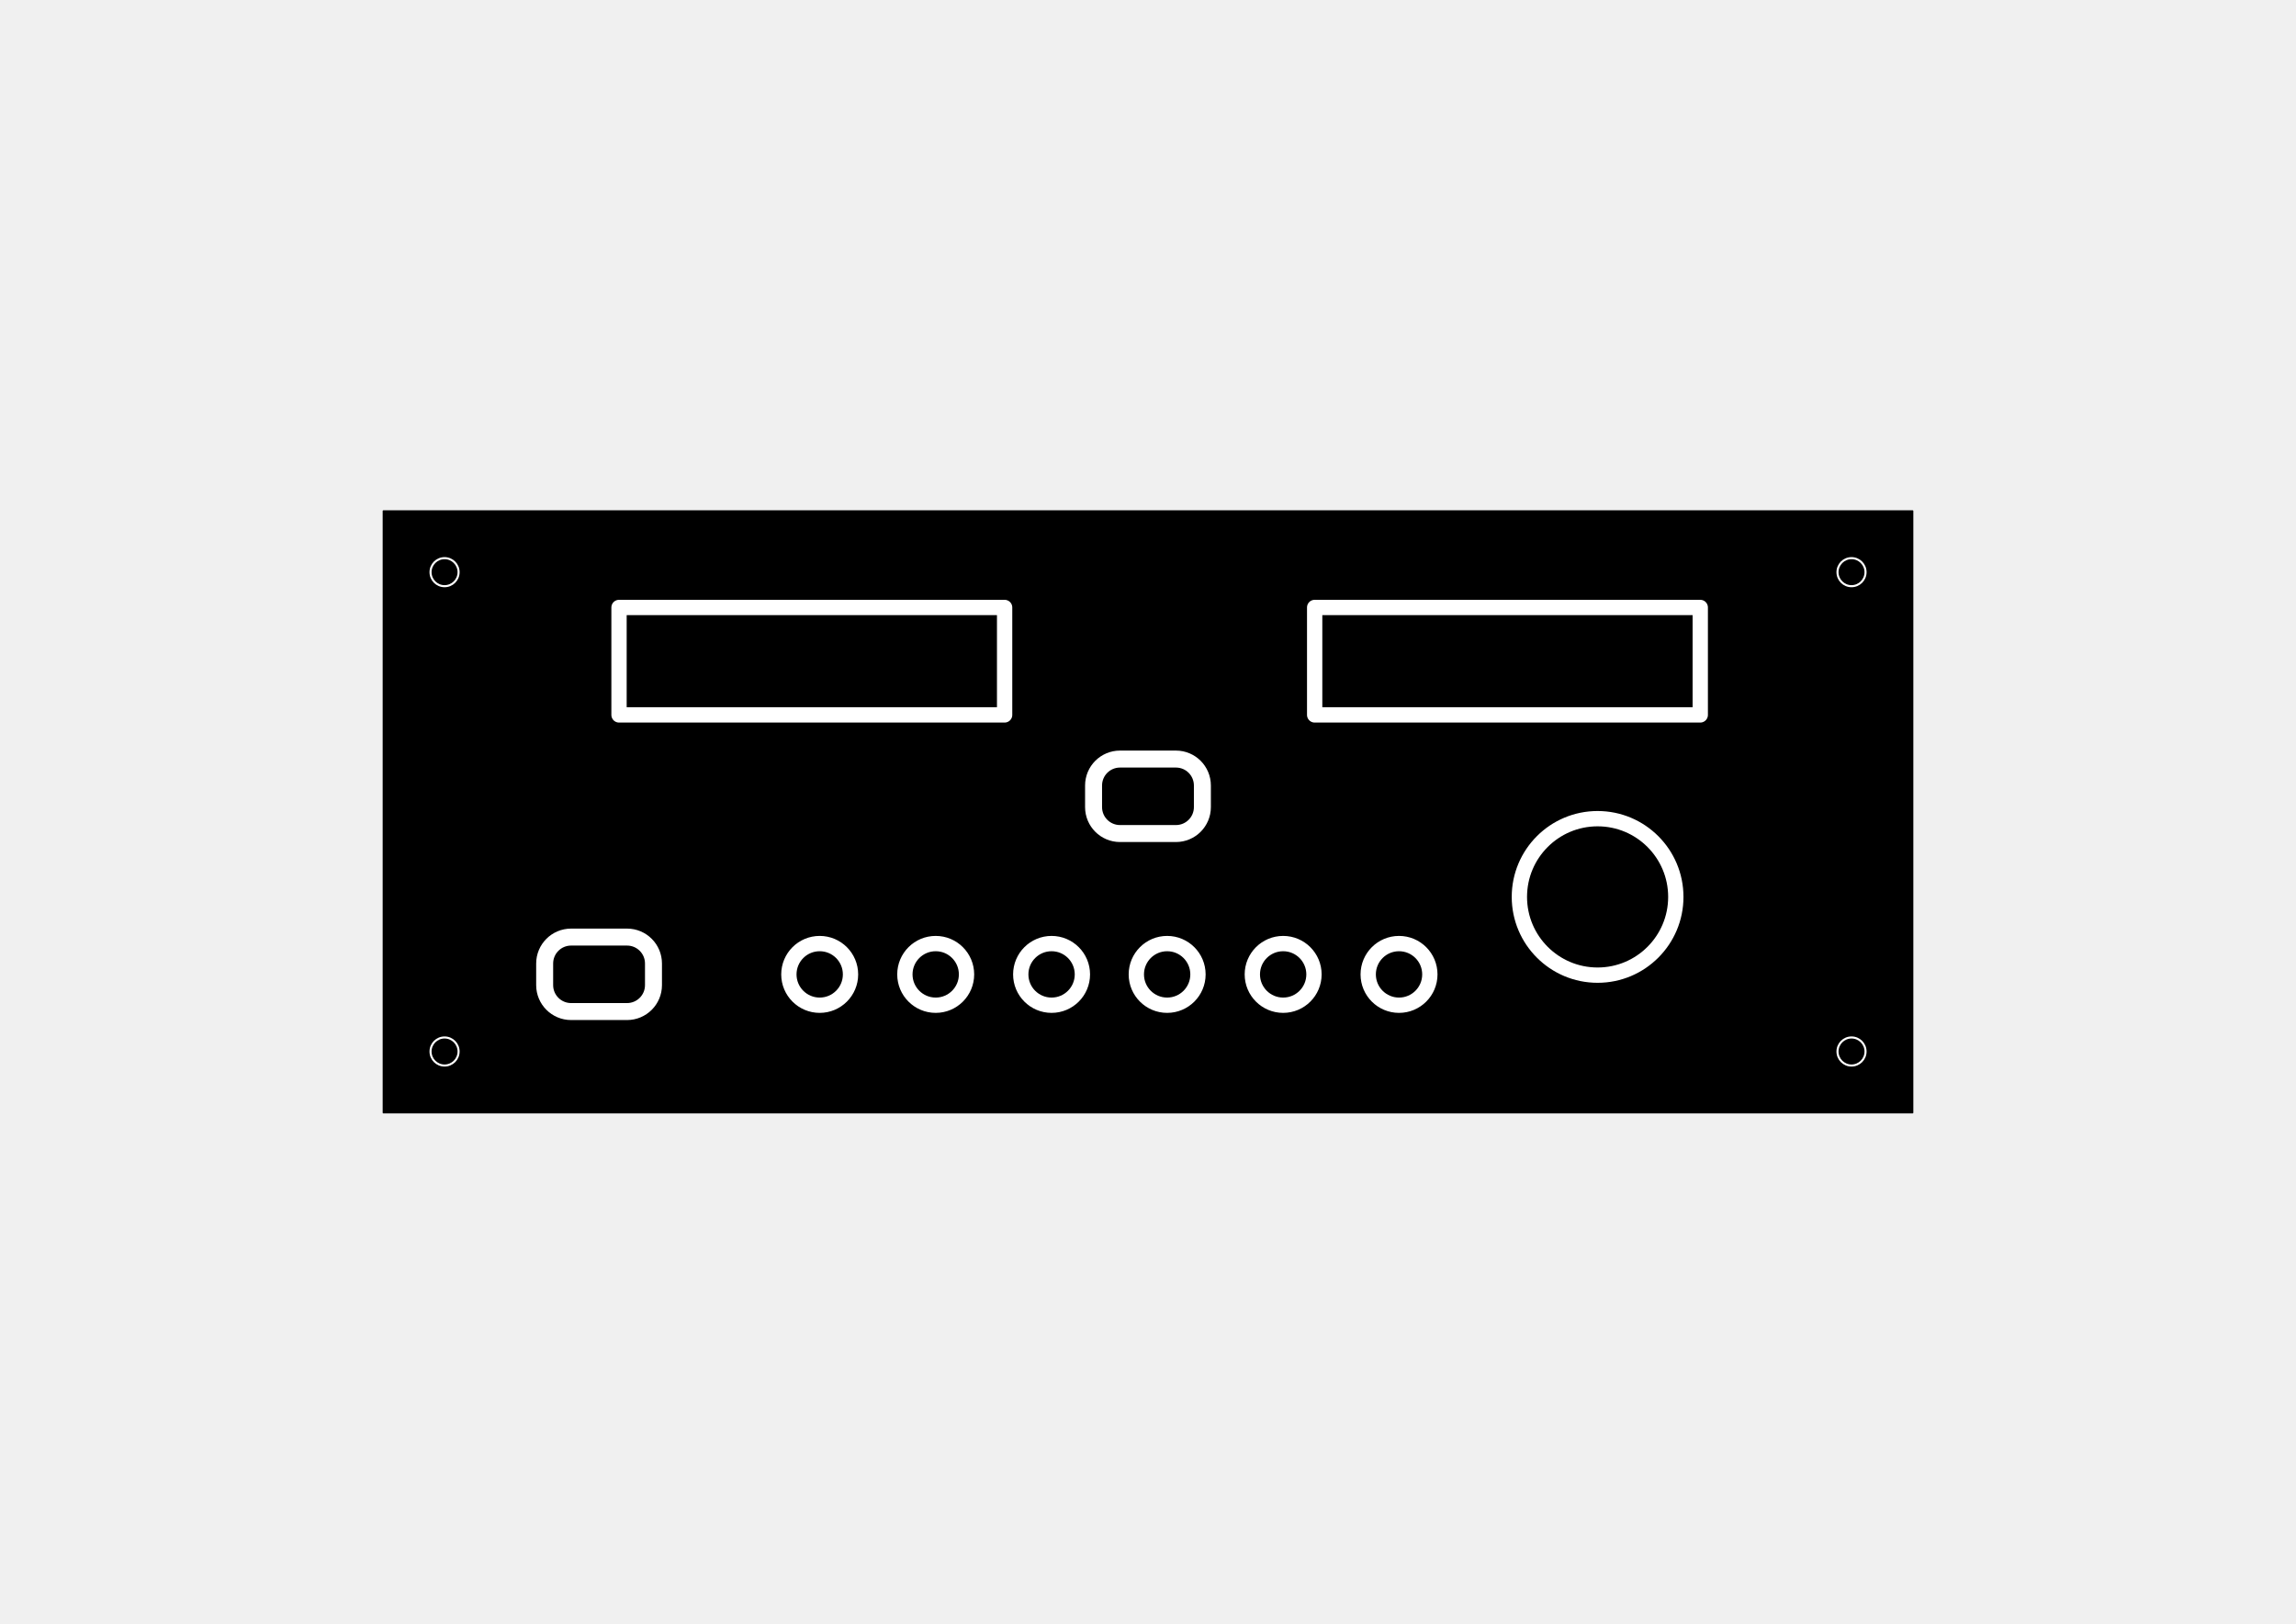
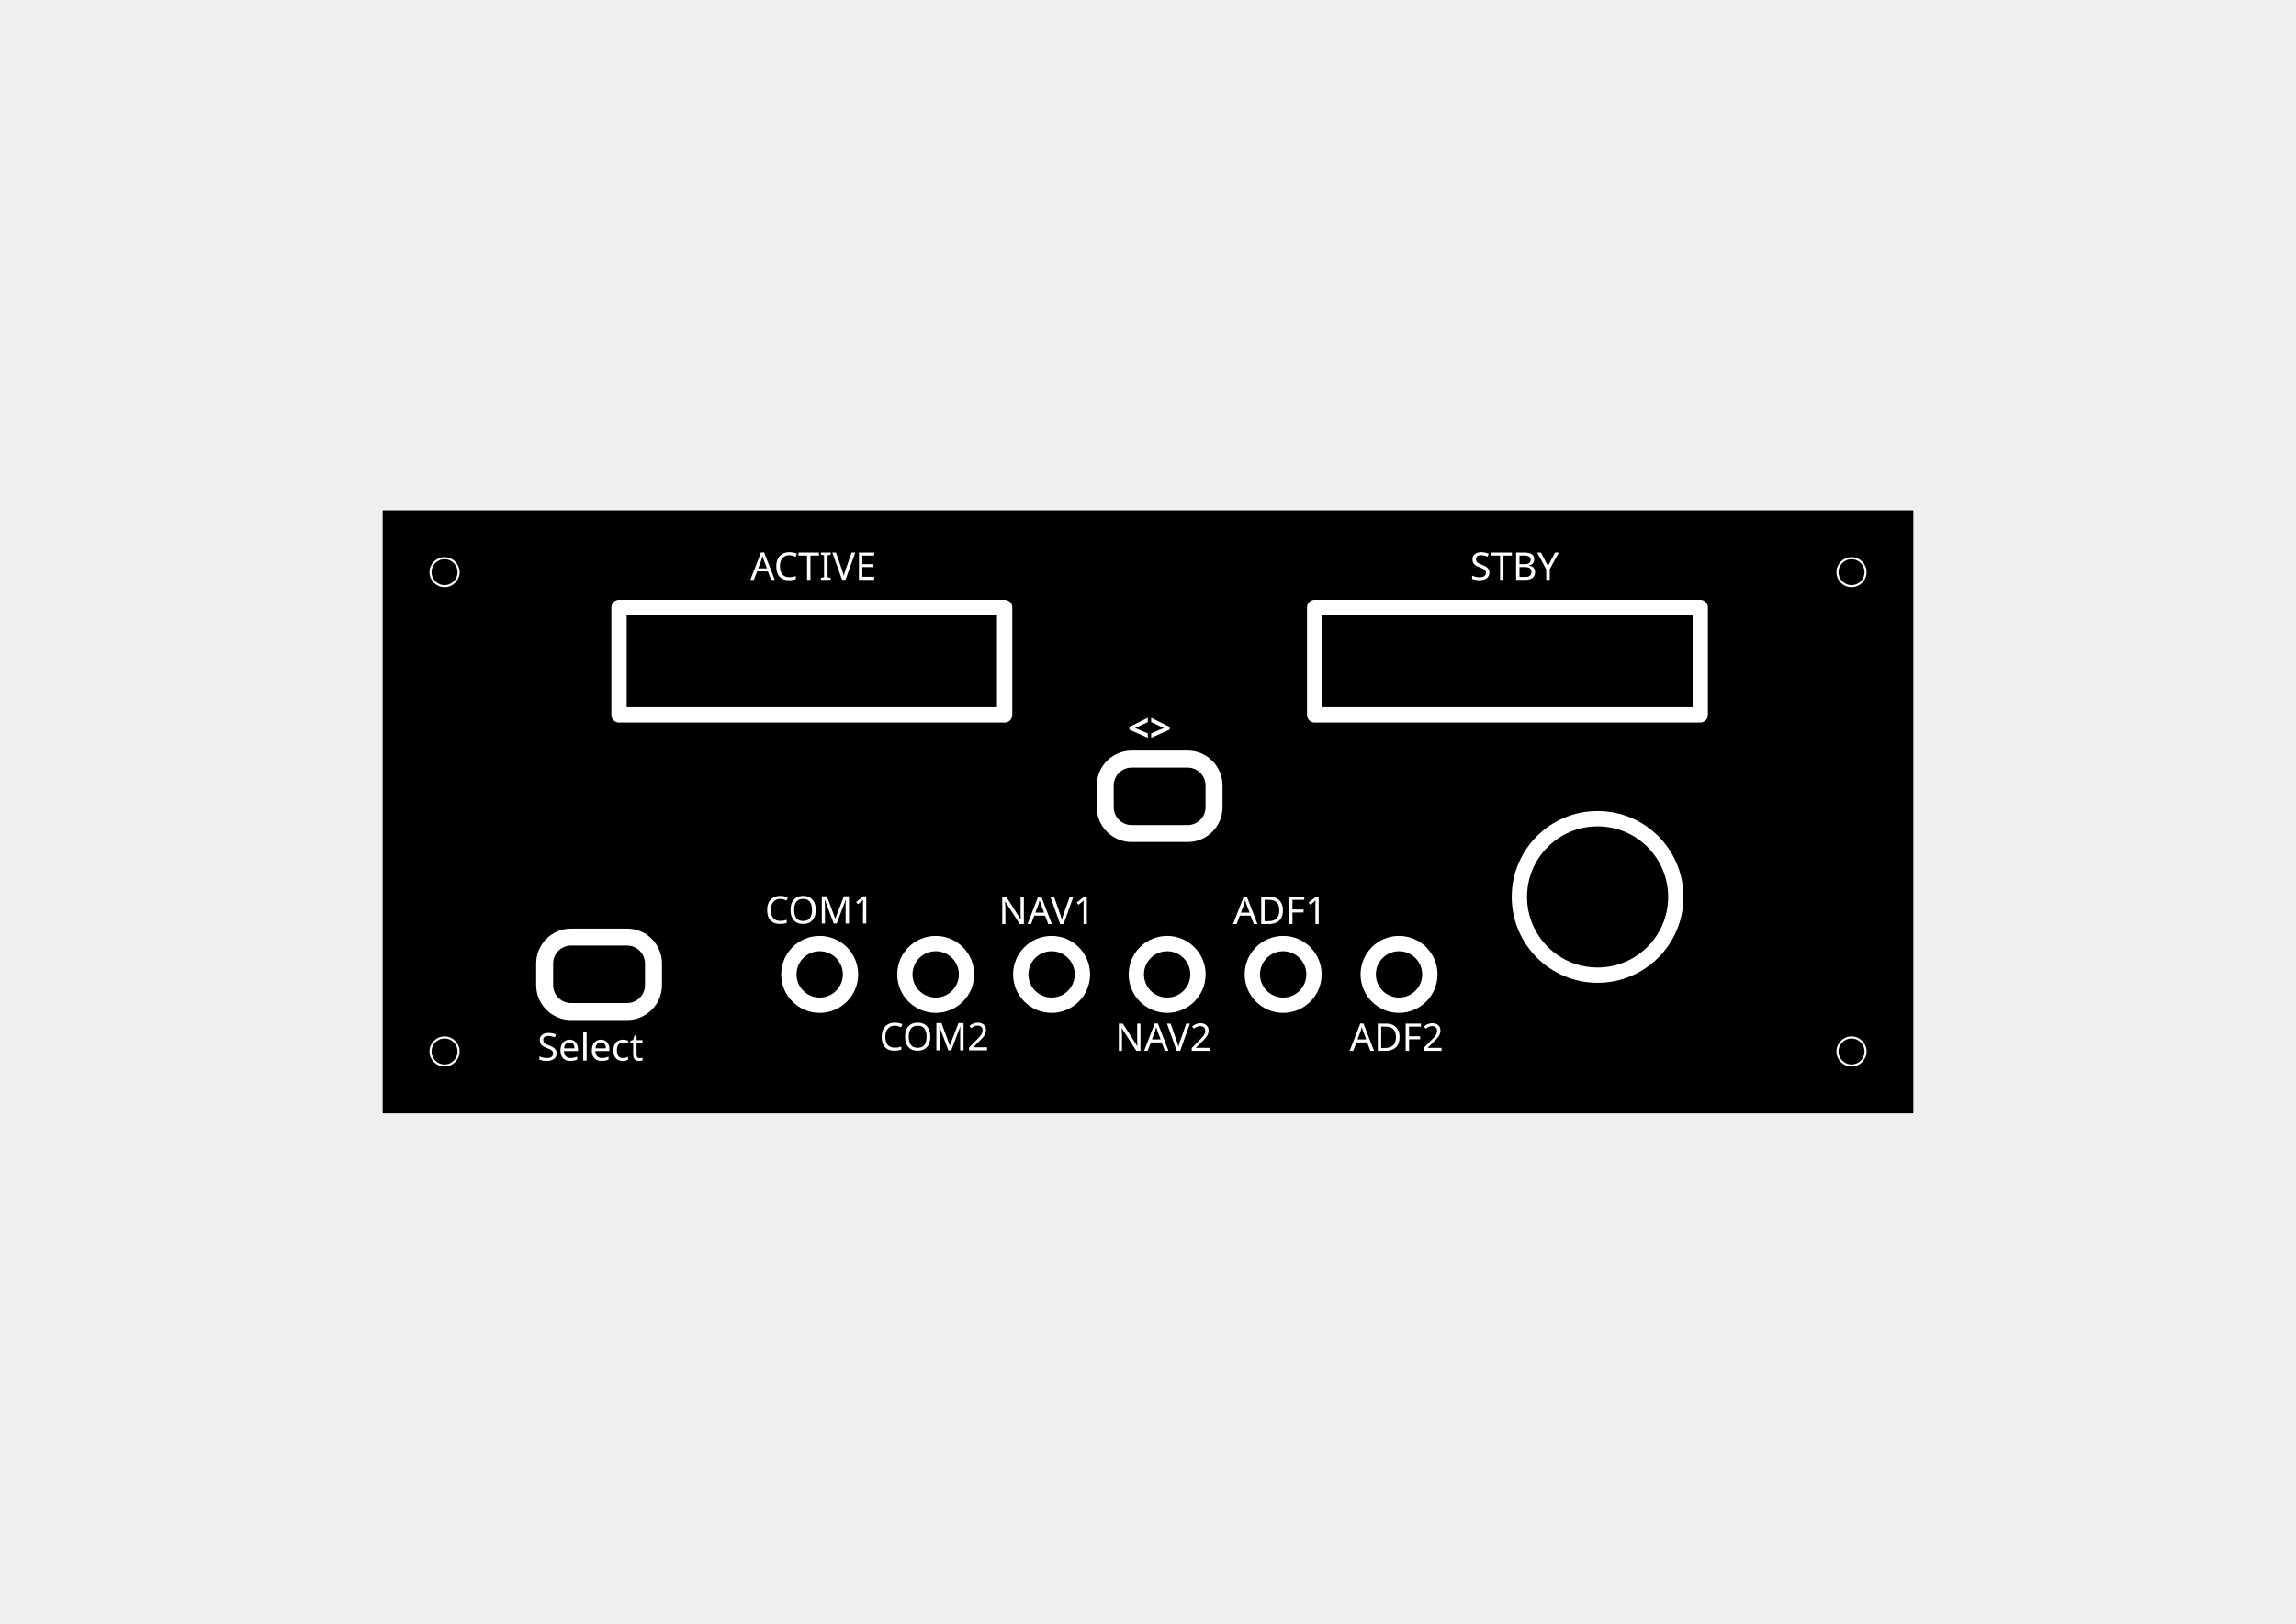
<svg xmlns="http://www.w3.org/2000/svg" version="1.1" width="297mm" height="210mm" viewBox="0 0 297 210" id="svg4434">
  <defs id="defs4350">
    <radialGradient id="radialGradient3661" gradientUnits="userSpaceOnUse" cy="29.149" cx="282.65" gradientTransform="matrix(0.14777,0.23089,-0.2468,0.15795,244.682,122.383)" r="19.571">
      <stop stop-color="#71b2f8" offset="0" id="stop4340" />
      <stop stop-color="#002795" offset="1" id="stop4342" />
    </radialGradient>
    <radialGradient id="radialGradient3817" gradientUnits="userSpaceOnUse" cy="33.9" cx="270.58" gradientTransform="matrix(0.26631,0.065024,-0.17931,0.73438,210.332,148.062)" r="19.571">
      <stop stop-color="#ff6d0f" offset="0" id="stop4345" />
      <stop stop-color="#ff1000" offset="1" id="stop4347" />
    </radialGradient>
  </defs>
  <g id="layer1" style="display:inline;opacity:1">
    <g id="g4538" style="fill:none;stroke:#000000">
      <g transform="matrix(1,0,0,-1,142.5,159)" id="g4431" style="fill:none;stroke:#000000;stroke-width:0.1;stroke-linecap:butt;stroke-linejoin:miter">
        <path id="1" d="M -89,19 V 89" style="fill:none;stroke:#000000" />
        <path id="2" d="M -89,89 H 101" style="fill:none;stroke:#000000" />
        <path id="3" d="M -89,19 H 101" style="fill:none;stroke:#000000" />
        <path id="4" d="M 101,19 V 89" style="fill:none;stroke:#000000" />
        <path id="5" d="m -61.5,67.5 h 48" style="fill:none;stroke:#000000" />
        <path id="6" d="m -61.5,79.5 v -12" style="fill:none;stroke:#000000" />
        <path id="7" d="m -61.5,79.5 h 48" style="fill:none;stroke:#000000" />
        <path id="8" d="m -13.5,79.5 v -12" style="fill:none;stroke:#000000" />
        <path id="9" d="m 28.5,67.5 h 48" style="fill:none;stroke:#000000" />
        <path id="10" d="m 28.5,79.5 v -12" style="fill:none;stroke:#000000" />
        <path id="11" d="m 28.5,79.5 h 48" style="fill:none;stroke:#000000" />
        <path id="12" d="m 76.5,79.5 v -12" style="fill:none;stroke:#000000" />
        <circle cx="64.15" cy="43" r="6.3" id="circle4369" style="fill:none;stroke:#000000" />
        <path d="M -68.5,36.8 A 2.5,2.5 0 0 1 -70,36.3" id="path4371" style="fill:none;stroke:#000000" />
        <path d="m -70,36.3 a 2.5,2.5 0 0 1 -1,-2" id="path4373" style="fill:none;stroke:#000000" />
        <path id="16" d="m -61.5,36.8 h -7" style="fill:none;stroke:#000000" />
        <path d="m -60,36.3 a 2.5,2.5 0 0 1 -1.5,0.5" id="path4376" style="fill:none;stroke:#000000" />
        <path d="m -59,34.3 a 2.5,2.5 0 0 1 -1,2" id="path4378" style="fill:none;stroke:#000000" />
        <path id="19" d="m -71,31.7 v 2.6" style="fill:none;stroke:#000000" />
        <path d="m -70,29.7 a 2.5,2.5 0 0 1 1.5,-0.5" id="path4381" style="fill:none;stroke:#000000" />
        <path d="m -71,31.7 a 2.5,2.5 0 0 1 1,-2" id="path4383" style="fill:none;stroke:#000000" />
        <path id="22" d="m -59,31.7 v 2.6" style="fill:none;stroke:#000000" />
        <path d="m -61.5,29.2 a 2.5,2.5 0 0 1 1.5,0.5" id="path4386" style="fill:none;stroke:#000000" />
        <path d="m -60,29.7 a 2.5,2.5 0 0 1 1,2" id="path4388" style="fill:none;stroke:#000000" />
        <path id="25" d="m -61.5,29.2 h -7" style="fill:none;stroke:#000000" />
        <path d="M 2.5,59.8 A 2.5,2.5 0 0 1 1,59.3" id="path4391" style="fill:none;stroke:#000000" />
        <path d="m 1,59.3 a 2.5,2.5 0 0 1 -1,-2" id="path4393" style="fill:none;stroke:#000000" />
        <path id="28" d="m 9.5,59.8 h -7" style="fill:none;stroke:#000000" />
        <path d="M 11,59.3 A 2.5,2.5 0 0 1 9.5,59.8" id="path4396" style="fill:none;stroke:#000000" />
        <path d="m 12,57.3 a 2.5,2.5 0 0 1 -1,2" id="path4398" style="fill:none;stroke:#000000" />
        <path id="31" d="m 0,54.7 v 2.6" style="fill:none;stroke:#000000" />
        <path d="M 1,52.7 A 2.5,2.5 0 0 1 2.5,52.2" id="path4401" style="fill:none;stroke:#000000" />
        <path d="m 0,54.7 a 2.5,2.5 0 0 1 1,-2" id="path4403" style="fill:none;stroke:#000000" />
        <path id="34" d="m 12,54.7 v 2.6" style="fill:none;stroke:#000000" />
        <path d="M 9.5,52.2 A 2.5,2.5 0 0 1 11,52.7" id="path4406" style="fill:none;stroke:#000000" />
        <path d="m 11,52.7 a 2.5,2.5 0 0 1 1,2" id="path4408" style="fill:none;stroke:#000000" />
        <path id="37" d="m 9.5,52.2 h -7" style="fill:none;stroke:#000000" />
        <circle cx="-21.5" cy="33" r="3.6" id="circle4411" style="fill:none;stroke:#000000" />
        <circle cx="23.5" cy="33" r="3.6" id="circle4413" style="fill:none;stroke:#000000" />
        <circle cx="38.5" cy="33" r="3.6" id="circle4415" style="fill:none;stroke:#000000" />
        <circle cx="-36.5" cy="33" r="3.6" id="circle4417" style="fill:none;stroke:#000000" />
        <circle cx="-6.5" cy="33" r="3.6" id="circle4419" style="fill:none;stroke:#000000" />
        <circle cx="8.5" cy="33" r="3.6" id="circle4421" style="fill:none;stroke:#000000" />
        <circle cx="-85" cy="23" r="1.8" id="circle4423" style="fill:none;stroke:#000000" />
        <circle cx="97" cy="23" r="1.8" id="circle4425" style="fill:none;stroke:#000000" />
        <circle cx="97" cy="85" r="1.8" id="circle4427" style="fill:none;stroke:#000000" />
        <circle cx="-85" cy="85" r="1.8" id="circle4429" style="fill:none;stroke:#000000" />
      </g>
    </g>
    <rect style="opacity:1;fill:#000000;fill-opacity:1;stroke:#000000;stroke-width:0.178;stroke-linejoin:round;stroke-miterlimit:4;stroke-dasharray:none;stroke-opacity:1" id="rect3152" width="197.822" height="77.822" x="49.589" y="66.089" ry="0" />
  </g>
  <g id="layer2" style="display:inline;opacity:1">
    <rect style="display:inline;opacity:1;fill:#000000;fill-opacity:1;stroke:#ffffff;stroke-width:1.98;stroke-linejoin:round;stroke-miterlimit:4;stroke-dasharray:none;stroke-opacity:1" id="rect2613" width="49.879" height="13.895" x="80.074" y="78.566" />
    <rect style="display:inline;opacity:1;fill:#000000;fill-opacity:1;stroke:#ffffff;stroke-width:1.98;stroke-linejoin:round;stroke-miterlimit:4;stroke-dasharray:none;stroke-opacity:1" id="rect2613-3" width="49.879" height="13.895" x="170.059" y="78.566" />
-     <rect style="opacity:1;fill:#000000;fill-opacity:1;stroke:#ffffff;stroke-width:2.196;stroke-linejoin:round;stroke-miterlimit:4;stroke-dasharray:none;stroke-opacity:1" id="rect2631" width="14.076" height="9.631" x="141.459" y="98.174" ry="3.417" />
+     <rect style="opacity:1;fill:#000000;fill-opacity:1;stroke:#ffffff;stroke-width:2.196;stroke-linejoin:round;stroke-miterlimit:4;stroke-dasharray:none;stroke-opacity:1" id="rect2631" width="14.076" height="9.631" x="142.967" y="98.174" ry="3.417" />
    <rect style="display:inline;opacity:1;fill:#000000;fill-opacity:1;stroke:#ffffff;stroke-width:2.196;stroke-linejoin:round;stroke-miterlimit:4;stroke-dasharray:none;stroke-opacity:1" id="rect2631-6" width="14.076" height="9.631" x="70.455" y="121.197" ry="3.417" />
    <ellipse style="fill:#000000;fill-rule:evenodd;stroke:#ffffff;stroke-width:1.98;stroke-miterlimit:4;stroke-dasharray:none" id="path880" cx="106.032" cy="126.023" rx="3.987" ry="3.987" />
    <ellipse style="display:inline;opacity:1;fill:#000000;fill-rule:evenodd;stroke:#ffffff;stroke-width:1.98;stroke-miterlimit:4;stroke-dasharray:none" id="path880-3" cx="121.038" cy="126.023" rx="3.987" ry="3.987" />
    <ellipse style="display:inline;opacity:1;fill:#000000;fill-rule:evenodd;stroke:#ffffff;stroke-width:1.98;stroke-miterlimit:4;stroke-dasharray:none" id="path880-3-6" cx="136.027" cy="126.023" rx="3.987" ry="3.987" />
    <ellipse style="display:inline;opacity:1;fill:#000000;fill-rule:evenodd;stroke:#ffffff;stroke-width:1.98;stroke-miterlimit:4;stroke-dasharray:none" id="path880-7" cx="150.977" cy="126.023" rx="3.987" ry="3.987" />
    <ellipse style="display:inline;opacity:1;fill:#000000;fill-rule:evenodd;stroke:#ffffff;stroke-width:1.98;stroke-miterlimit:4;stroke-dasharray:none" id="path880-3-5" cx="165.983" cy="126.023" rx="3.987" ry="3.987" />
    <ellipse style="display:inline;opacity:1;fill:#000000;fill-rule:evenodd;stroke:#ffffff;stroke-width:1.98;stroke-miterlimit:4;stroke-dasharray:none" id="path880-3-6-3" cx="180.972" cy="126.023" rx="3.987" ry="3.987" />
    <circle style="opacity:1;fill:#000000;fill-rule:evenodd;stroke:#ffffff;stroke-width:0.268" id="path885" cx="57.506" cy="74.001" r="1.814" />
    <circle style="opacity:1;fill:#000000;fill-rule:evenodd;stroke:#ffffff;stroke-width:0.268" id="path885-3" cx="57.506" cy="135.995" r="1.814" />
    <ellipse style="opacity:1;fill:#000000;fill-rule:evenodd;stroke:#ffffff;stroke-width:0.268" id="path885-3-6" cx="239.504" cy="135.995" rx="1.814" ry="1.814" />
    <ellipse style="opacity:1;fill:#000000;fill-rule:evenodd;stroke:#ffffff;stroke-width:0.268" id="path885-3-6-7" cx="239.504" cy="74.001" rx="1.814" ry="1.814" />
    <ellipse style="display:inline;opacity:1;fill:#000000;fill-rule:evenodd;stroke:#ffffff;stroke-width:1.98;stroke-miterlimit:4;stroke-dasharray:none" id="path880-3-6-3-3" cx="206.658" cy="116.001" rx="10.118" ry="10.119" />
  </g>
+   <g id="layer3" style="display:inline">
+     <text xml:space="preserve" style="font-style:normal;font-weight:normal;font-size:4.939px;line-height:1.25;font-family:sans-serif;letter-spacing:0px;word-spacing:0px;display:inline;opacity:1;fill:#ffffff;fill-opacity:1;stroke:none;stroke-width:0.529;stroke-miterlimit:4;stroke-dasharray:none" x="69.524" y="137.17" id="text4982">
+       <tspan id="tspan4980" x="69.524" y="137.17" style="fill:#ffffff;stroke-width:0.529;stroke-miterlimit:4;stroke-dasharray:none">Select</tspan>
+     </text>
+     <text xml:space="preserve" style="font-style:normal;font-weight:normal;font-size:4.939px;line-height:1.25;font-family:sans-serif;letter-spacing:0px;word-spacing:0px;display:inline;opacity:1;fill:#ffffff;fill-opacity:1;stroke:none;stroke-width:0.529;stroke-miterlimit:4;stroke-dasharray:none" x="113.758" y="135.847" id="text4982-3-0">
+       <tspan id="tspan4980-6-6" x="113.758" y="135.847" style="fill:#ffffff;stroke-width:0.529;stroke-miterlimit:4;stroke-dasharray:none">COM2</tspan>
+     </text>
+     <text xml:space="preserve" style="font-style:normal;font-weight:normal;font-size:4.939px;line-height:1.25;font-family:sans-serif;letter-spacing:0px;word-spacing:0px;display:inline;opacity:1;fill:#ffffff;fill-opacity:1;stroke:none;stroke-width:0.529;stroke-miterlimit:4;stroke-dasharray:none" x="144.242" y="135.917" id="text4982-3-0-8">
+       <tspan id="tspan4980-6-6-7" x="144.242" y="135.917" style="fill:#ffffff;stroke-width:0.529;stroke-miterlimit:4;stroke-dasharray:none">NAV2</tspan>
+     </text>
+     <text xml:space="preserve" style="font-style:normal;font-weight:normal;font-size:4.939px;line-height:1.25;font-family:sans-serif;letter-spacing:0px;word-spacing:0px;display:inline;opacity:1;fill:#ffffff;fill-opacity:1;stroke:none;stroke-width:0.529;stroke-miterlimit:4;stroke-dasharray:none" x="174.586" y="135.917" id="text4982-3-0-8-0">
+       <tspan id="tspan4980-6-6-7-2" x="174.586" y="135.917" style="fill:#ffffff;stroke-width:0.529;stroke-miterlimit:4;stroke-dasharray:none">ADF2</tspan>
+     </text>
+     <text xml:space="preserve" style="font-style:normal;font-weight:normal;font-size:4.939px;line-height:1.25;font-family:sans-serif;letter-spacing:0px;word-spacing:0px;display:inline;opacity:1;fill:#ffffff;fill-opacity:1;stroke:none;stroke-width:0.529;stroke-miterlimit:4;stroke-dasharray:none" x="190.174" y="74.993" id="text4982-3-2-5-2" transform="scale(1.000002,0.9999977)">
+       <tspan id="tspan4980-6-61-9-2" x="190.174" y="74.993" style="fill:#ffffff;stroke-width:0.529;stroke-miterlimit:4;stroke-dasharray:none">STBY</tspan>
+     </text>
+     <text xml:space="preserve" style="font-style:normal;font-weight:normal;font-size:4.939px;line-height:1.25;font-family:sans-serif;letter-spacing:0px;word-spacing:0px;display:inline;opacity:1;fill:#ffffff;fill-opacity:1;stroke:none;stroke-width:0.529;stroke-miterlimit:4;stroke-dasharray:none" x="97.063" y="74.993" id="text4982-3-2-5">
+       <tspan id="tspan4980-6-61-9" x="97.063" y="74.993" style="fill:#ffffff;stroke-width:0.529;stroke-miterlimit:4;stroke-dasharray:none">ACTIVE</tspan>
+     </text>
+     <text xml:space="preserve" style="display:inline;opacity:1;font-style:normal;font-weight:normal;font-size:4.939px;line-height:1.25;font-family:sans-serif;letter-spacing:0px;word-spacing:0px;fill:#ffffff;fill-opacity:1;stroke:none;stroke-width:0.529;stroke-miterlimit:4;stroke-dasharray:none" x="145.867" y="95.906" id="text4982-3-2-7" transform="scale(1.000001,0.9999985)">
+       <tspan x="145.867" y="95.906" style="font-style:normal;font-variant:normal;font-weight:bold;font-stretch:normal;font-family:sans-serif;-inkscape-font-specification:'sans-serif Bold';fill:#ffffff;stroke-width:0.529;stroke-miterlimit:4;stroke-dasharray:none" id="tspan1555">&lt;&gt;</tspan>
+     </text>
+     <text xml:space="preserve" style="display:inline;opacity:1;font-style:normal;font-weight:normal;font-size:4.939px;line-height:1.25;font-family:sans-serif;letter-spacing:0px;word-spacing:0px;fill:#ffffff;fill-opacity:1;stroke:none;stroke-width:0.529;stroke-miterlimit:4;stroke-dasharray:none" x="98.941" y="119.443" id="text4982-3-2" transform="scale(1.000001,0.9999985)">
+       <tspan id="tspan4980-6-61" x="98.941" y="119.443" style="fill:#ffffff;stroke-width:0.529;stroke-miterlimit:4;stroke-dasharray:none">COM1</tspan>
+     </text>
+     <text xml:space="preserve" style="display:inline;opacity:1;font-style:normal;font-weight:normal;font-size:4.939px;line-height:1.25;font-family:sans-serif;letter-spacing:0px;word-spacing:0px;fill:#ffffff;fill-opacity:1;stroke:none;stroke-width:0.529;stroke-miterlimit:4;stroke-dasharray:none" x="129.161" y="119.513" id="text4982-3">
+       <tspan id="tspan4980-6" x="129.161" y="119.513" style="fill:#ffffff;stroke-width:0.529;stroke-miterlimit:4;stroke-dasharray:none">NAV1</tspan>
+     </text>
+     <text xml:space="preserve" style="display:inline;opacity:1;font-style:normal;font-weight:normal;font-size:4.939px;line-height:1.25;font-family:sans-serif;letter-spacing:0px;word-spacing:0px;fill:#ffffff;fill-opacity:1;stroke:none;stroke-width:0.529;stroke-miterlimit:4;stroke-dasharray:none" x="159.505" y="119.513" id="text4982-3-9">
+       <tspan id="tspan4980-6-2" x="159.505" y="119.513" style="fill:#ffffff;stroke-width:0.529;stroke-miterlimit:4;stroke-dasharray:none">ADF1</tspan>
+     </text>
+   </g>
</svg>
